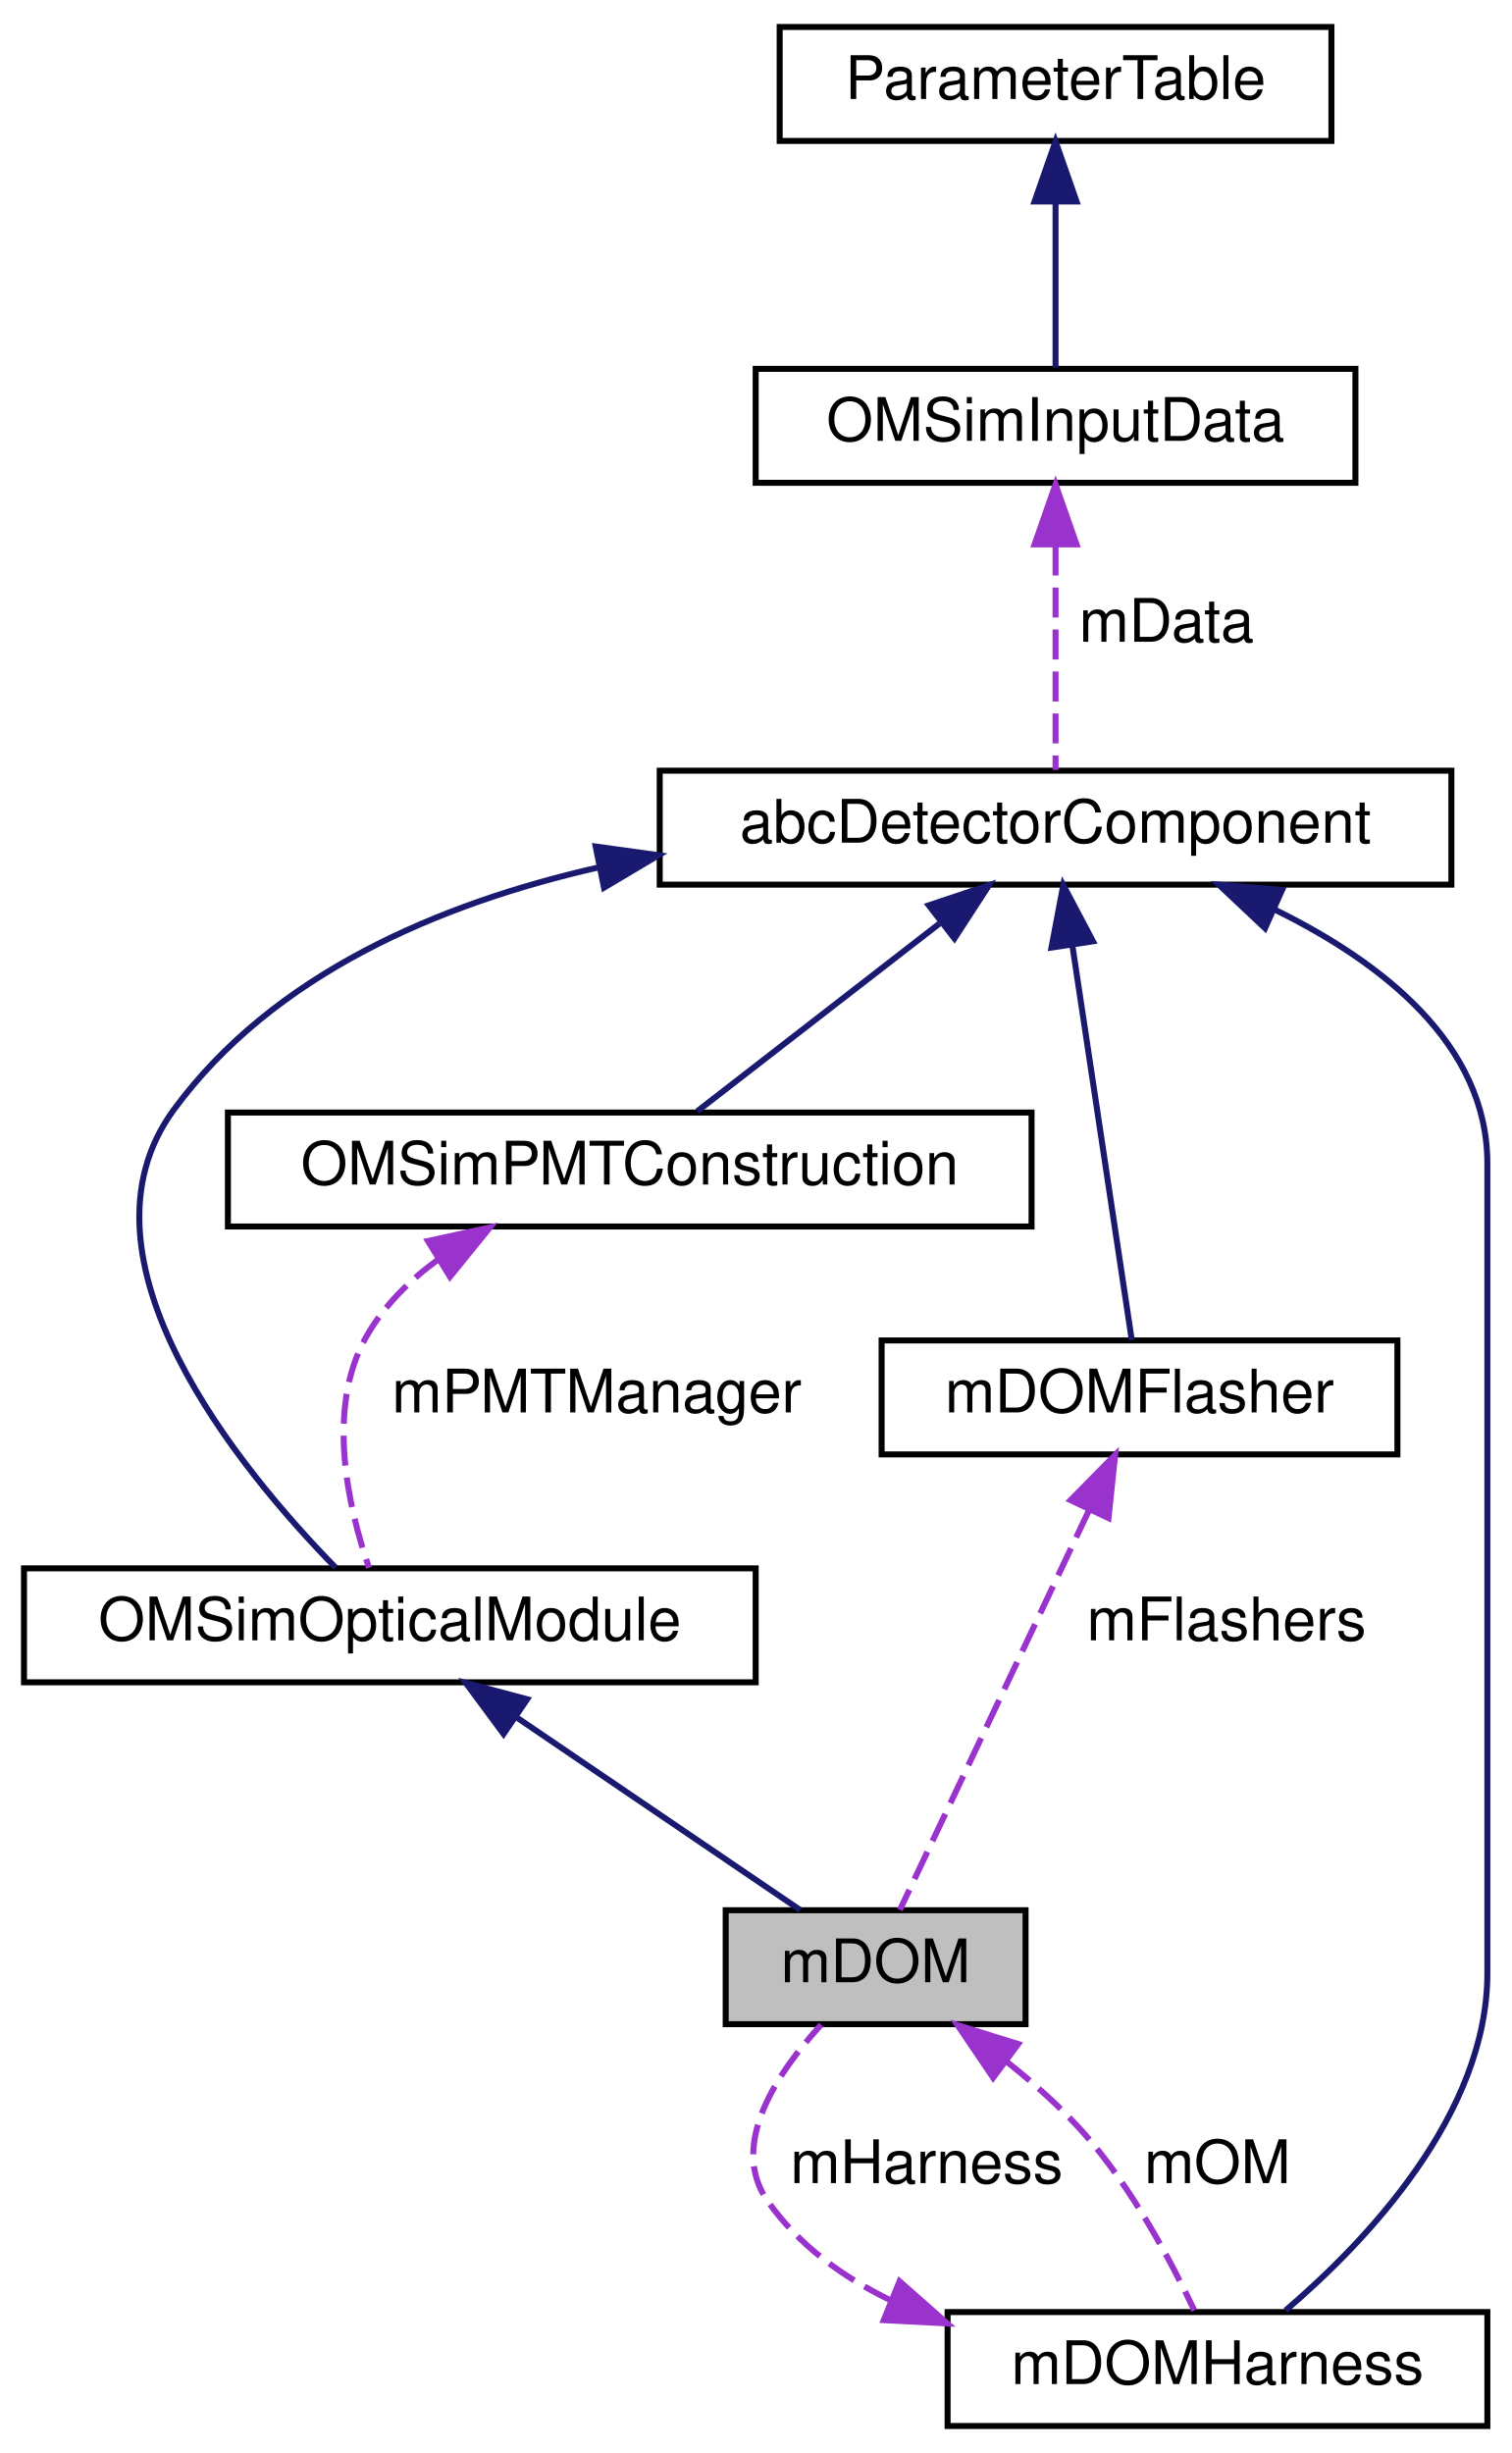
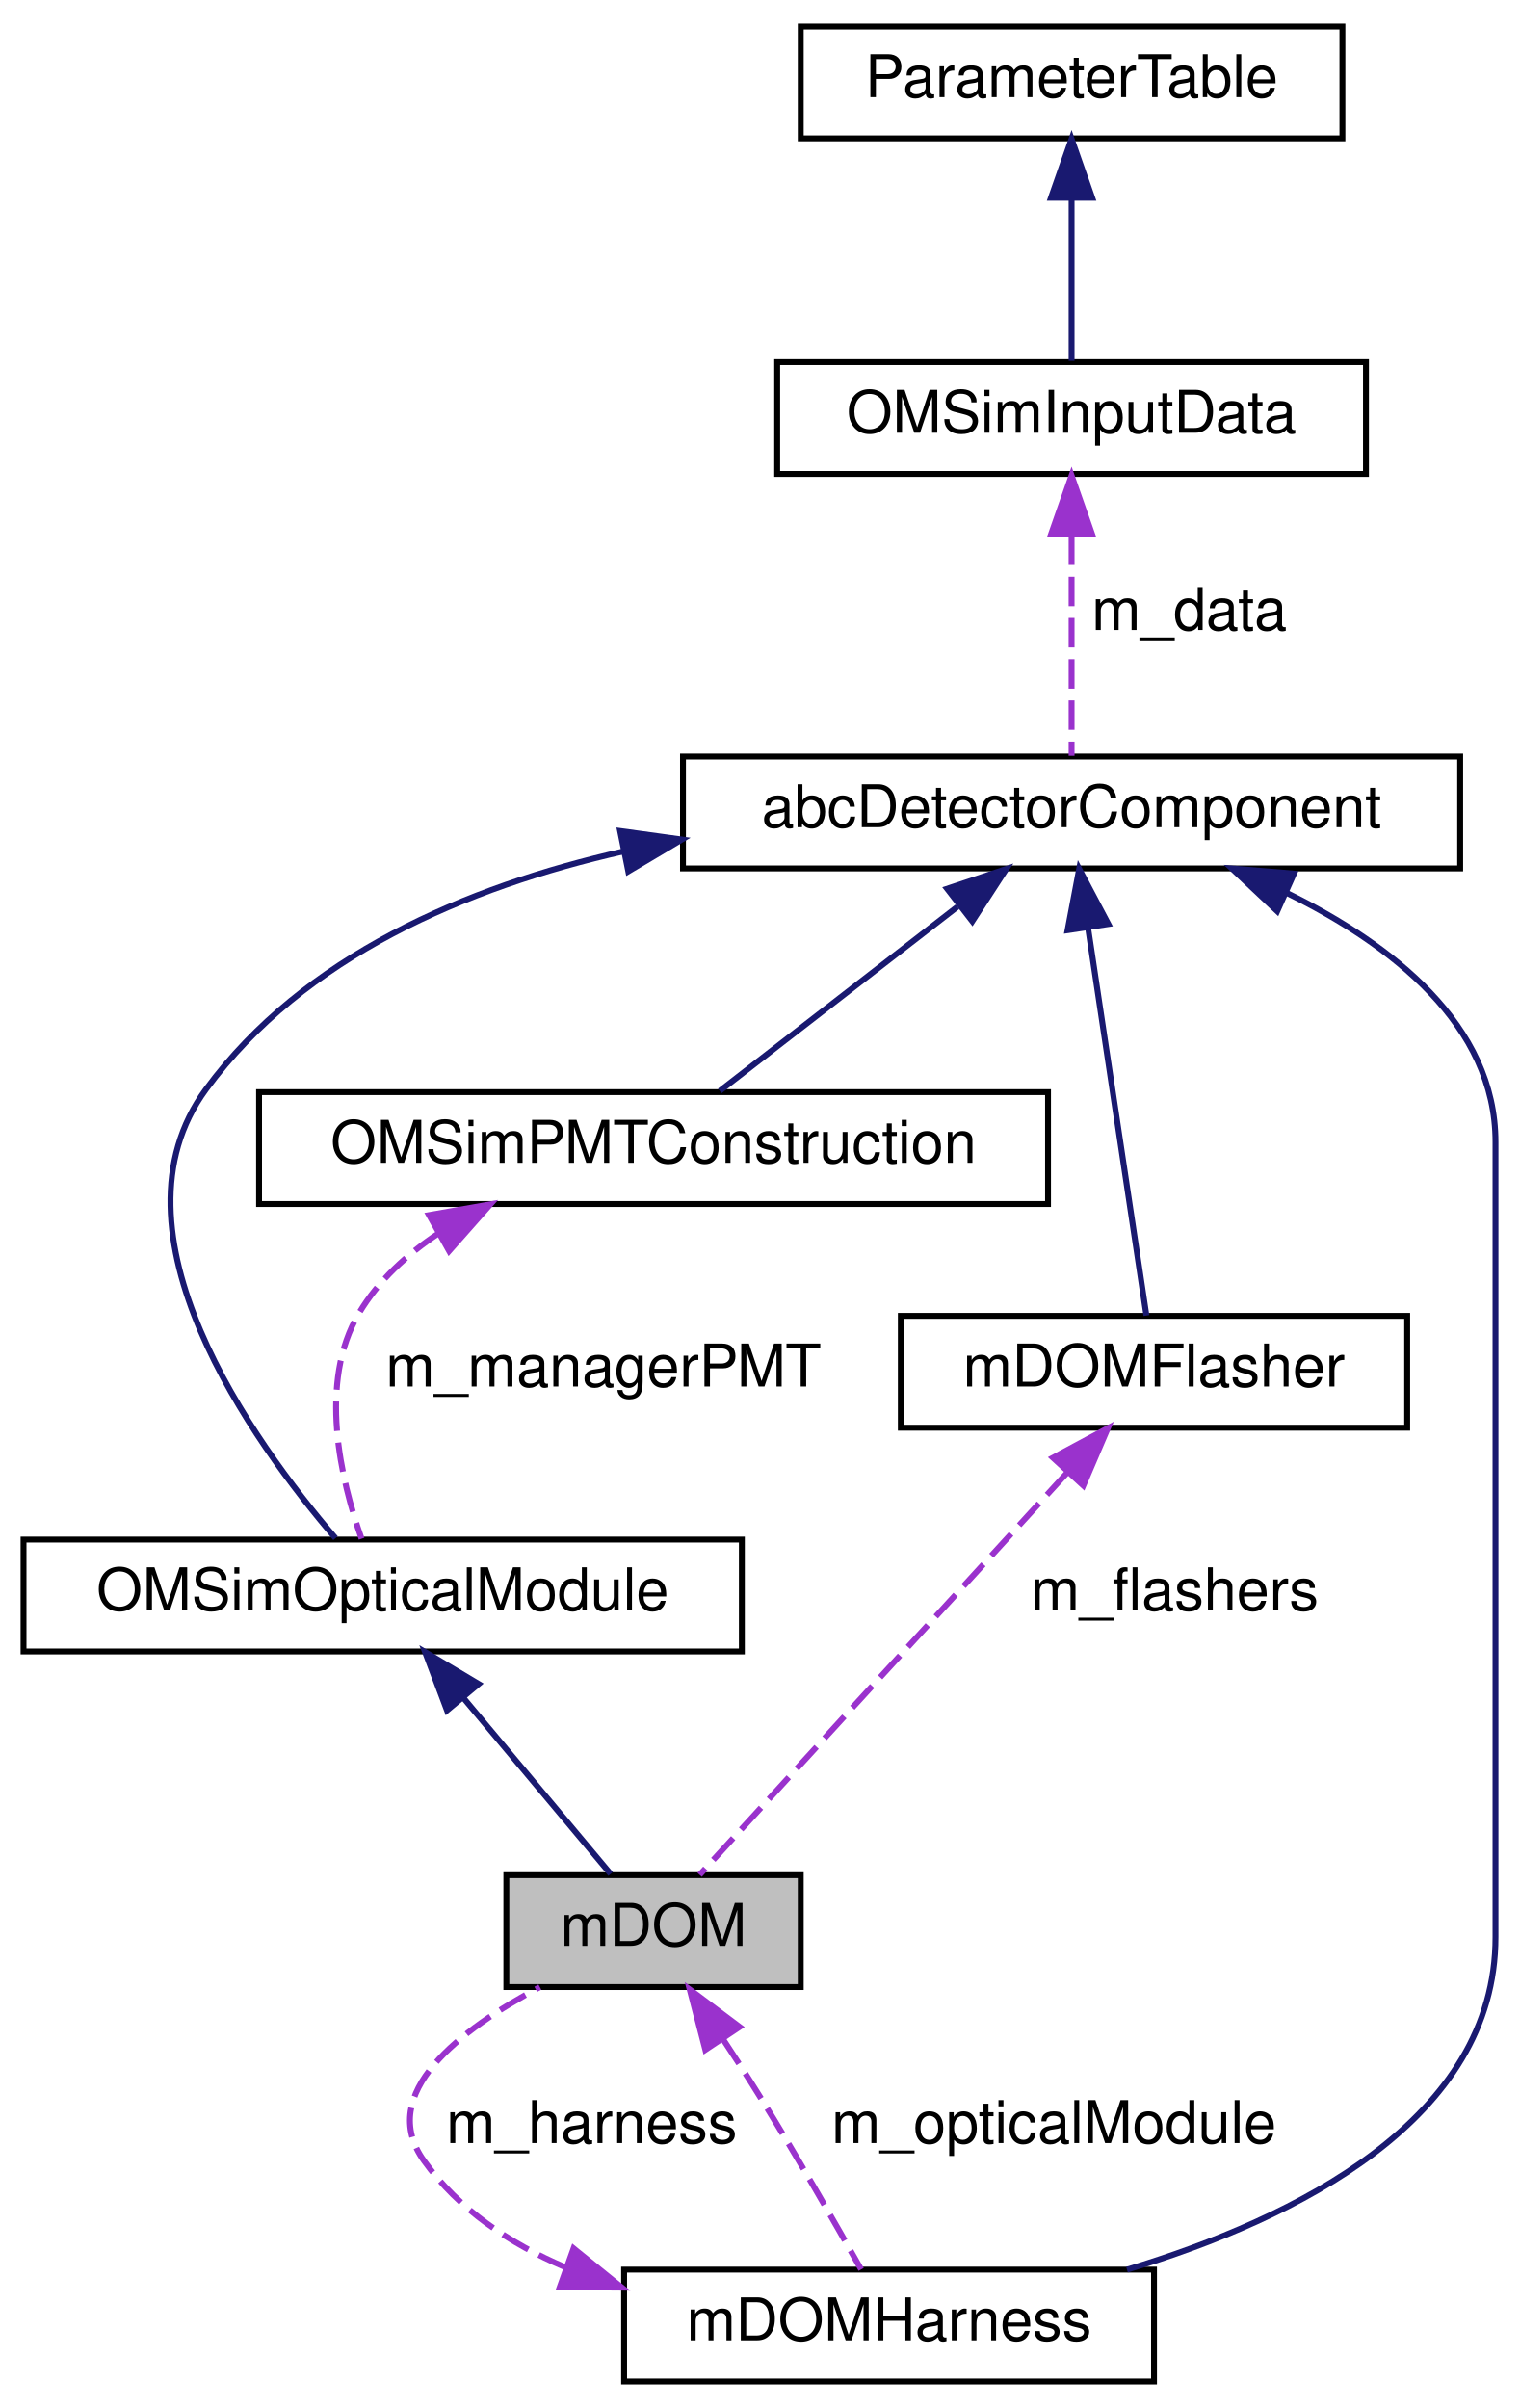
- <svg xmlns="http://www.w3.org/2000/svg" xmlns:xlink="http://www.w3.org/1999/xlink" width="252pt" height="409pt" viewBox="0.00 0.00 252.00 409.00">
+ <svg xmlns="http://www.w3.org/2000/svg" xmlns:xlink="http://www.w3.org/1999/xlink" width="258pt" height="409pt" viewBox="0.00 0.00 258.00 409.00">
  <g id="graph0" class="graph" transform="scale(1 1) rotate(0) translate(4 405)">
    <g id="node1" class="node">
      <g id="a_node1">
        <a xlink:title=" ">
-           <polygon fill="#bfbfbf" stroke="black" points="117,-67.5 117,-86.5 167,-86.5 167,-67.5 117,-67.5" />
-           <text text-anchor="middle" x="142" y="-74.5" font-family="Helvetica,sans-Serif" font-size="10.00">mDOM</text>
+           <polygon fill="#bfbfbf" stroke="black" points="82,-67.5 82,-86.5 132,-86.5 132,-67.5 82,-67.5" />
+           <text text-anchor="middle" x="107" y="-74.5" font-family="Helvetica,sans-Serif" font-size="10.00">mDOM</text>
        </a>
      </g>
    </g>
    <g id="node7" class="node">
      <g id="a_node7">
        <a xlink:href="classm_d_o_m_harness.html" target="_top" xlink:title=" ">
-           <polygon fill="none" stroke="black" points="154,-0.5 154,-19.5 244,-19.5 244,-0.5 154,-0.5" />
-           <text text-anchor="middle" x="199" y="-7.5" font-family="Helvetica,sans-Serif" font-size="10.00">mDOMHarness</text>
+           <polygon fill="none" stroke="black" points="102,-0.5 102,-19.5 192,-19.5 192,-0.5 102,-0.5" />
+           <text text-anchor="middle" x="147" y="-7.5" font-family="Helvetica,sans-Serif" font-size="10.00">mDOMHarness</text>
        </a>
      </g>
    </g>
    <g id="edge9" class="edge">
-       <path fill="none" stroke="#9a32cd" stroke-dasharray="5,2" d="M163.83,-61.27C168.48,-57.58 173.14,-53.4 177,-49 184.83,-40.05 191.29,-27.9 195.14,-19.77" />
-       <polygon fill="#9a32cd" stroke="#9a32cd" points="161.6,-58.57 155.66,-67.34 165.77,-64.19 161.6,-58.57" />
-       <text text-anchor="middle" x="199" y="-41" font-family="Helvetica,sans-Serif" font-size="10.00"> mOM</text>
+       <path fill="none" stroke="#9a32cd" stroke-dasharray="5,2" d="M118.78,-58.68C120.89,-55.48 123.04,-52.16 125,-49 131.2,-39.03 137.9,-27.3 142.26,-19.54" />
+       <polygon fill="#9a32cd" stroke="#9a32cd" points="115.8,-56.84 113.14,-67.09 121.62,-60.73 115.8,-56.84" />
+       <text text-anchor="middle" x="175" y="-41" font-family="Helvetica,sans-Serif" font-size="10.00"> m_opticalModule</text>
    </g>
    <g id="node2" class="node">
      <g id="a_node2">
        <a xlink:href="class_o_m_sim_optical_module.html" target="_top" xlink:title="Base class for OMs works as interface.">
          <polygon fill="none" stroke="black" points="0,-124.5 0,-143.5 122,-143.5 122,-124.5 0,-124.5" />
          <text text-anchor="middle" x="61" y="-131.5" font-family="Helvetica,sans-Serif" font-size="10.00">OMSimOpticalModule</text>
        </a>
      </g>
    </g>
    <g id="edge1" class="edge">
-       <path fill="none" stroke="midnightblue" d="M82.3,-118.54C97.3,-108.35 116.86,-95.07 129.43,-86.53" />
-       <polygon fill="midnightblue" stroke="midnightblue" points="79.96,-115.89 73.66,-124.41 83.9,-121.68 79.96,-115.89" />
+       <path fill="none" stroke="midnightblue" d="M74.77,-116.53C82.97,-106.74 93.03,-94.7 99.71,-86.71" />
+       <polygon fill="midnightblue" stroke="midnightblue" points="71.92,-114.49 68.19,-124.41 77.29,-118.98 71.92,-114.49" />
    </g>
    <g id="node3" class="node">
      <g id="a_node3">
        <a xlink:href="classabc_detector_component.html" target="_top" xlink:title="Abstract base class used for constructing detector components.">
-           <polygon fill="none" stroke="black" points="106,-257.5 106,-276.5 238,-276.5 238,-257.5 106,-257.5" />
-           <text text-anchor="middle" x="172" y="-264.5" font-family="Helvetica,sans-Serif" font-size="10.00">abcDetectorComponent</text>
+           <polygon fill="none" stroke="black" points="112,-257.5 112,-276.5 244,-276.5 244,-257.5 112,-257.5" />
+           <text text-anchor="middle" x="178" y="-264.5" font-family="Helvetica,sans-Serif" font-size="10.00">abcDetectorComponent</text>
        </a>
      </g>
    </g>
    <g id="edge2" class="edge">
-       <path fill="none" stroke="midnightblue" d="M95.99,-260.42C69.16,-254.35 41.57,-242.55 25,-220 6.78,-195.21 36.14,-159.79 51.96,-143.63" />
-       <polygon fill="midnightblue" stroke="midnightblue" points="95.32,-263.86 105.81,-262.41 96.71,-257 95.32,-263.86" />
+       <path fill="none" stroke="midnightblue" d="M101.99,-260.42C75.16,-254.35 47.57,-242.55 31,-220 13.21,-195.79 38.98,-160.08 52.98,-143.74" />
+       <polygon fill="midnightblue" stroke="midnightblue" points="101.32,-263.86 111.81,-262.41 102.71,-257 101.32,-263.86" />
    </g>
    <g id="node6" class="node">
      <g id="a_node6">
        <a xlink:href="class_o_m_sim_p_m_t_construction.html" target="_top" xlink:title=" ">
-           <polygon fill="none" stroke="black" points="34,-200.5 34,-219.5 168,-219.5 168,-200.5 34,-200.5" />
-           <text text-anchor="middle" x="101" y="-207.5" font-family="Helvetica,sans-Serif" font-size="10.00">OMSimPMTConstruction</text>
+           <polygon fill="none" stroke="black" points="40,-200.5 40,-219.5 174,-219.5 174,-200.5 40,-200.5" />
+           <text text-anchor="middle" x="107" y="-207.5" font-family="Helvetica,sans-Serif" font-size="10.00">OMSimPMTConstruction</text>
        </a>
      </g>
    </g>
    <g id="edge6" class="edge">
-       <path fill="none" stroke="midnightblue" d="M152.63,-251C139.68,-240.96 123.08,-228.1 112.25,-219.71" />
-       <polygon fill="midnightblue" stroke="midnightblue" points="150.86,-254.05 160.91,-257.41 155.14,-248.52 150.86,-254.05" />
+       <path fill="none" stroke="midnightblue" d="M158.63,-251C145.68,-240.96 129.08,-228.1 118.25,-219.71" />
+       <polygon fill="midnightblue" stroke="midnightblue" points="156.86,-254.05 166.91,-257.41 161.14,-248.52 156.86,-254.05" />
    </g>
    <g id="edge8" class="edge">
-       <path fill="none" stroke="midnightblue" d="M208.47,-253.37C226.31,-244.64 244,-230.96 244,-211 244,-211 244,-211 244,-76 244,-52.39 223.69,-31.17 210.36,-19.78" />
-       <polygon fill="midnightblue" stroke="midnightblue" points="206.93,-250.23 199.22,-257.49 209.78,-256.62 206.93,-250.23" />
+       <path fill="none" stroke="midnightblue" d="M214.47,-253.37C232.31,-244.64 250,-230.96 250,-211 250,-211 250,-211 250,-76 250,-45.02 216.27,-28.21 187.41,-19.5" />
+       <polygon fill="midnightblue" stroke="midnightblue" points="212.93,-250.23 205.22,-257.49 215.78,-256.62 212.93,-250.23" />
    </g>
    <g id="node8" class="node">
      <g id="a_node8">
        <a xlink:href="classm_d_o_m_flasher.html" target="_top" xlink:title="The mDOMFlasher class represents the 10 flashers in an mDOM optical module.">
-           <polygon fill="none" stroke="black" points="143,-162.5 143,-181.5 229,-181.5 229,-162.5 143,-162.5" />
-           <text text-anchor="middle" x="186" y="-169.5" font-family="Helvetica,sans-Serif" font-size="10.00">mDOMFlasher</text>
+           <polygon fill="none" stroke="black" points="149,-162.5 149,-181.5 235,-181.5 235,-162.5 149,-162.5" />
+           <text text-anchor="middle" x="192" y="-169.5" font-family="Helvetica,sans-Serif" font-size="10.00">mDOMFlasher</text>
        </a>
      </g>
    </g>
    <g id="edge11" class="edge">
-       <path fill="none" stroke="midnightblue" d="M174.81,-247.34C177.82,-227.33 182.47,-196.43 184.71,-181.56" />
-       <polygon fill="midnightblue" stroke="midnightblue" points="171.32,-247.01 173.29,-257.42 178.24,-248.05 171.32,-247.01" />
+       <path fill="none" stroke="midnightblue" d="M180.81,-247.34C183.82,-227.33 188.47,-196.43 190.71,-181.56" />
+       <polygon fill="midnightblue" stroke="midnightblue" points="177.32,-247.01 179.29,-257.42 184.24,-248.05 177.32,-247.01" />
    </g>
    <g id="node4" class="node">
      <g id="a_node4">
        <a xlink:href="class_o_m_sim_input_data.html" target="_top" xlink:title="Manages the input data, including parsing and storing material properties.">
-           <polygon fill="none" stroke="black" points="122,-324.5 122,-343.5 222,-343.5 222,-324.5 122,-324.5" />
-           <text text-anchor="middle" x="172" y="-331.5" font-family="Helvetica,sans-Serif" font-size="10.00">OMSimInputData</text>
+           <polygon fill="none" stroke="black" points="128,-324.5 128,-343.5 228,-343.5 228,-324.5 128,-324.5" />
+           <text text-anchor="middle" x="178" y="-331.5" font-family="Helvetica,sans-Serif" font-size="10.00">OMSimInputData</text>
        </a>
      </g>
    </g>
    <g id="edge3" class="edge">
-       <path fill="none" stroke="#9a32cd" stroke-dasharray="5,2" d="M172,-314.04C172,-301.67 172,-286.12 172,-276.63" />
-       <polygon fill="#9a32cd" stroke="#9a32cd" points="168.5,-314.23 172,-324.23 175.5,-314.23 168.5,-314.23" />
-       <text text-anchor="middle" x="190.5" y="-298" font-family="Helvetica,sans-Serif" font-size="10.00"> mData</text>
+       <path fill="none" stroke="#9a32cd" stroke-dasharray="5,2" d="M178,-314.04C178,-301.67 178,-286.12 178,-276.63" />
+       <polygon fill="#9a32cd" stroke="#9a32cd" points="174.5,-314.23 178,-324.23 181.5,-314.23 174.5,-314.23" />
+       <text text-anchor="middle" x="198" y="-298" font-family="Helvetica,sans-Serif" font-size="10.00"> m_data</text>
    </g>
    <g id="node5" class="node">
      <g id="a_node5">
        <a xlink:href="class_parameter_table.html" target="_top" xlink:title="A utility class for managing JSON-based data tables.">
-           <polygon fill="none" stroke="black" points="126,-381.5 126,-400.5 218,-400.5 218,-381.5 126,-381.5" />
-           <text text-anchor="middle" x="172" y="-388.5" font-family="Helvetica,sans-Serif" font-size="10.00">ParameterTable</text>
+           <polygon fill="none" stroke="black" points="132,-381.5 132,-400.5 224,-400.5 224,-381.5 132,-381.5" />
+           <text text-anchor="middle" x="178" y="-388.5" font-family="Helvetica,sans-Serif" font-size="10.00">ParameterTable</text>
        </a>
      </g>
    </g>
    <g id="edge4" class="edge">
-       <path fill="none" stroke="midnightblue" d="M172,-371.12C172,-361.82 172,-351.06 172,-343.71" />
-       <polygon fill="midnightblue" stroke="midnightblue" points="168.5,-371.41 172,-381.41 175.5,-371.41 168.5,-371.41" />
+       <path fill="none" stroke="midnightblue" d="M178,-371.12C178,-361.82 178,-351.06 178,-343.71" />
+       <polygon fill="midnightblue" stroke="midnightblue" points="174.5,-371.41 178,-381.41 181.5,-371.41 174.5,-371.41" />
    </g>
    <g id="edge5" class="edge">
-       <path fill="none" stroke="#9a32cd" stroke-dasharray="5,2" d="M69.18,-195.09C64.29,-191.54 59.92,-187.21 57,-182 50.28,-169.99 54.1,-153.5 57.53,-143.59" />
-       <polygon fill="#9a32cd" stroke="#9a32cd" points="67.35,-198.08 77.7,-200.35 71.03,-192.12 67.35,-198.08" />
-       <text text-anchor="middle" x="95.5" y="-169.5" font-family="Helvetica,sans-Serif" font-size="10.00"> mPMTManager</text>
+       <path fill="none" stroke="#9a32cd" stroke-dasharray="5,2" d="M70.51,-195.53C65.12,-191.95 60.28,-187.5 57,-182 49.95,-170.18 53.88,-153.64 57.41,-143.65" />
+       <polygon fill="#9a32cd" stroke="#9a32cd" points="68.86,-198.62 79.29,-200.45 72.28,-192.51 68.86,-198.62" />
+       <text text-anchor="middle" x="98.5" y="-169.5" font-family="Helvetica,sans-Serif" font-size="10.00"> m_managerPMT</text>
    </g>
    <g id="edge7" class="edge">
-       <path fill="none" stroke="#9a32cd" stroke-dasharray="5,2" d="M144.56,-21.43C136.48,-25.33 129.15,-30.68 124,-38 117.45,-47.32 125.57,-59.39 132.91,-67.4" />
-       <polygon fill="#9a32cd" stroke="#9a32cd" points="145.99,-24.63 153.93,-17.61 143.35,-18.15 145.99,-24.63" />
-       <text text-anchor="middle" x="150.5" y="-41" font-family="Helvetica,sans-Serif" font-size="10.00"> mHarness</text>
+       <path fill="none" stroke="#9a32cd" stroke-dasharray="5,2" d="M92.04,-19.89C82.6,-23.91 73.94,-29.69 68,-38 59.86,-49.38 74.17,-60.3 87.69,-67.49" />
+       <polygon fill="#9a32cd" stroke="#9a32cd" points="93.42,-23.11 101.65,-16.44 91.06,-16.52 93.42,-23.11" />
+       <text text-anchor="middle" x="96.5" y="-41" font-family="Helvetica,sans-Serif" font-size="10.00"> m_harness</text>
    </g>
    <g id="edge10" class="edge">
-       <path fill="none" stroke="#9a32cd" stroke-dasharray="5,2" d="M177.57,-153.17C168.11,-133.2 153.18,-101.63 146.05,-86.56" />
-       <polygon fill="#9a32cd" stroke="#9a32cd" points="174.5,-154.87 181.94,-162.42 180.83,-151.88 174.5,-154.87" />
-       <text text-anchor="middle" x="200.5" y="-131.5" font-family="Helvetica,sans-Serif" font-size="10.00"> mFlashers</text>
+       <path fill="none" stroke="#9a32cd" stroke-dasharray="5,2" d="M177.19,-154.8C159.05,-134.95 128.98,-102.05 114.83,-86.56" />
+       <polygon fill="#9a32cd" stroke="#9a32cd" points="174.83,-157.4 184.16,-162.42 179.99,-152.67 174.83,-157.4" />
+       <text text-anchor="middle" x="195.5" y="-131.5" font-family="Helvetica,sans-Serif" font-size="10.00"> m_flashers</text>
    </g>
  </g>
</svg>
